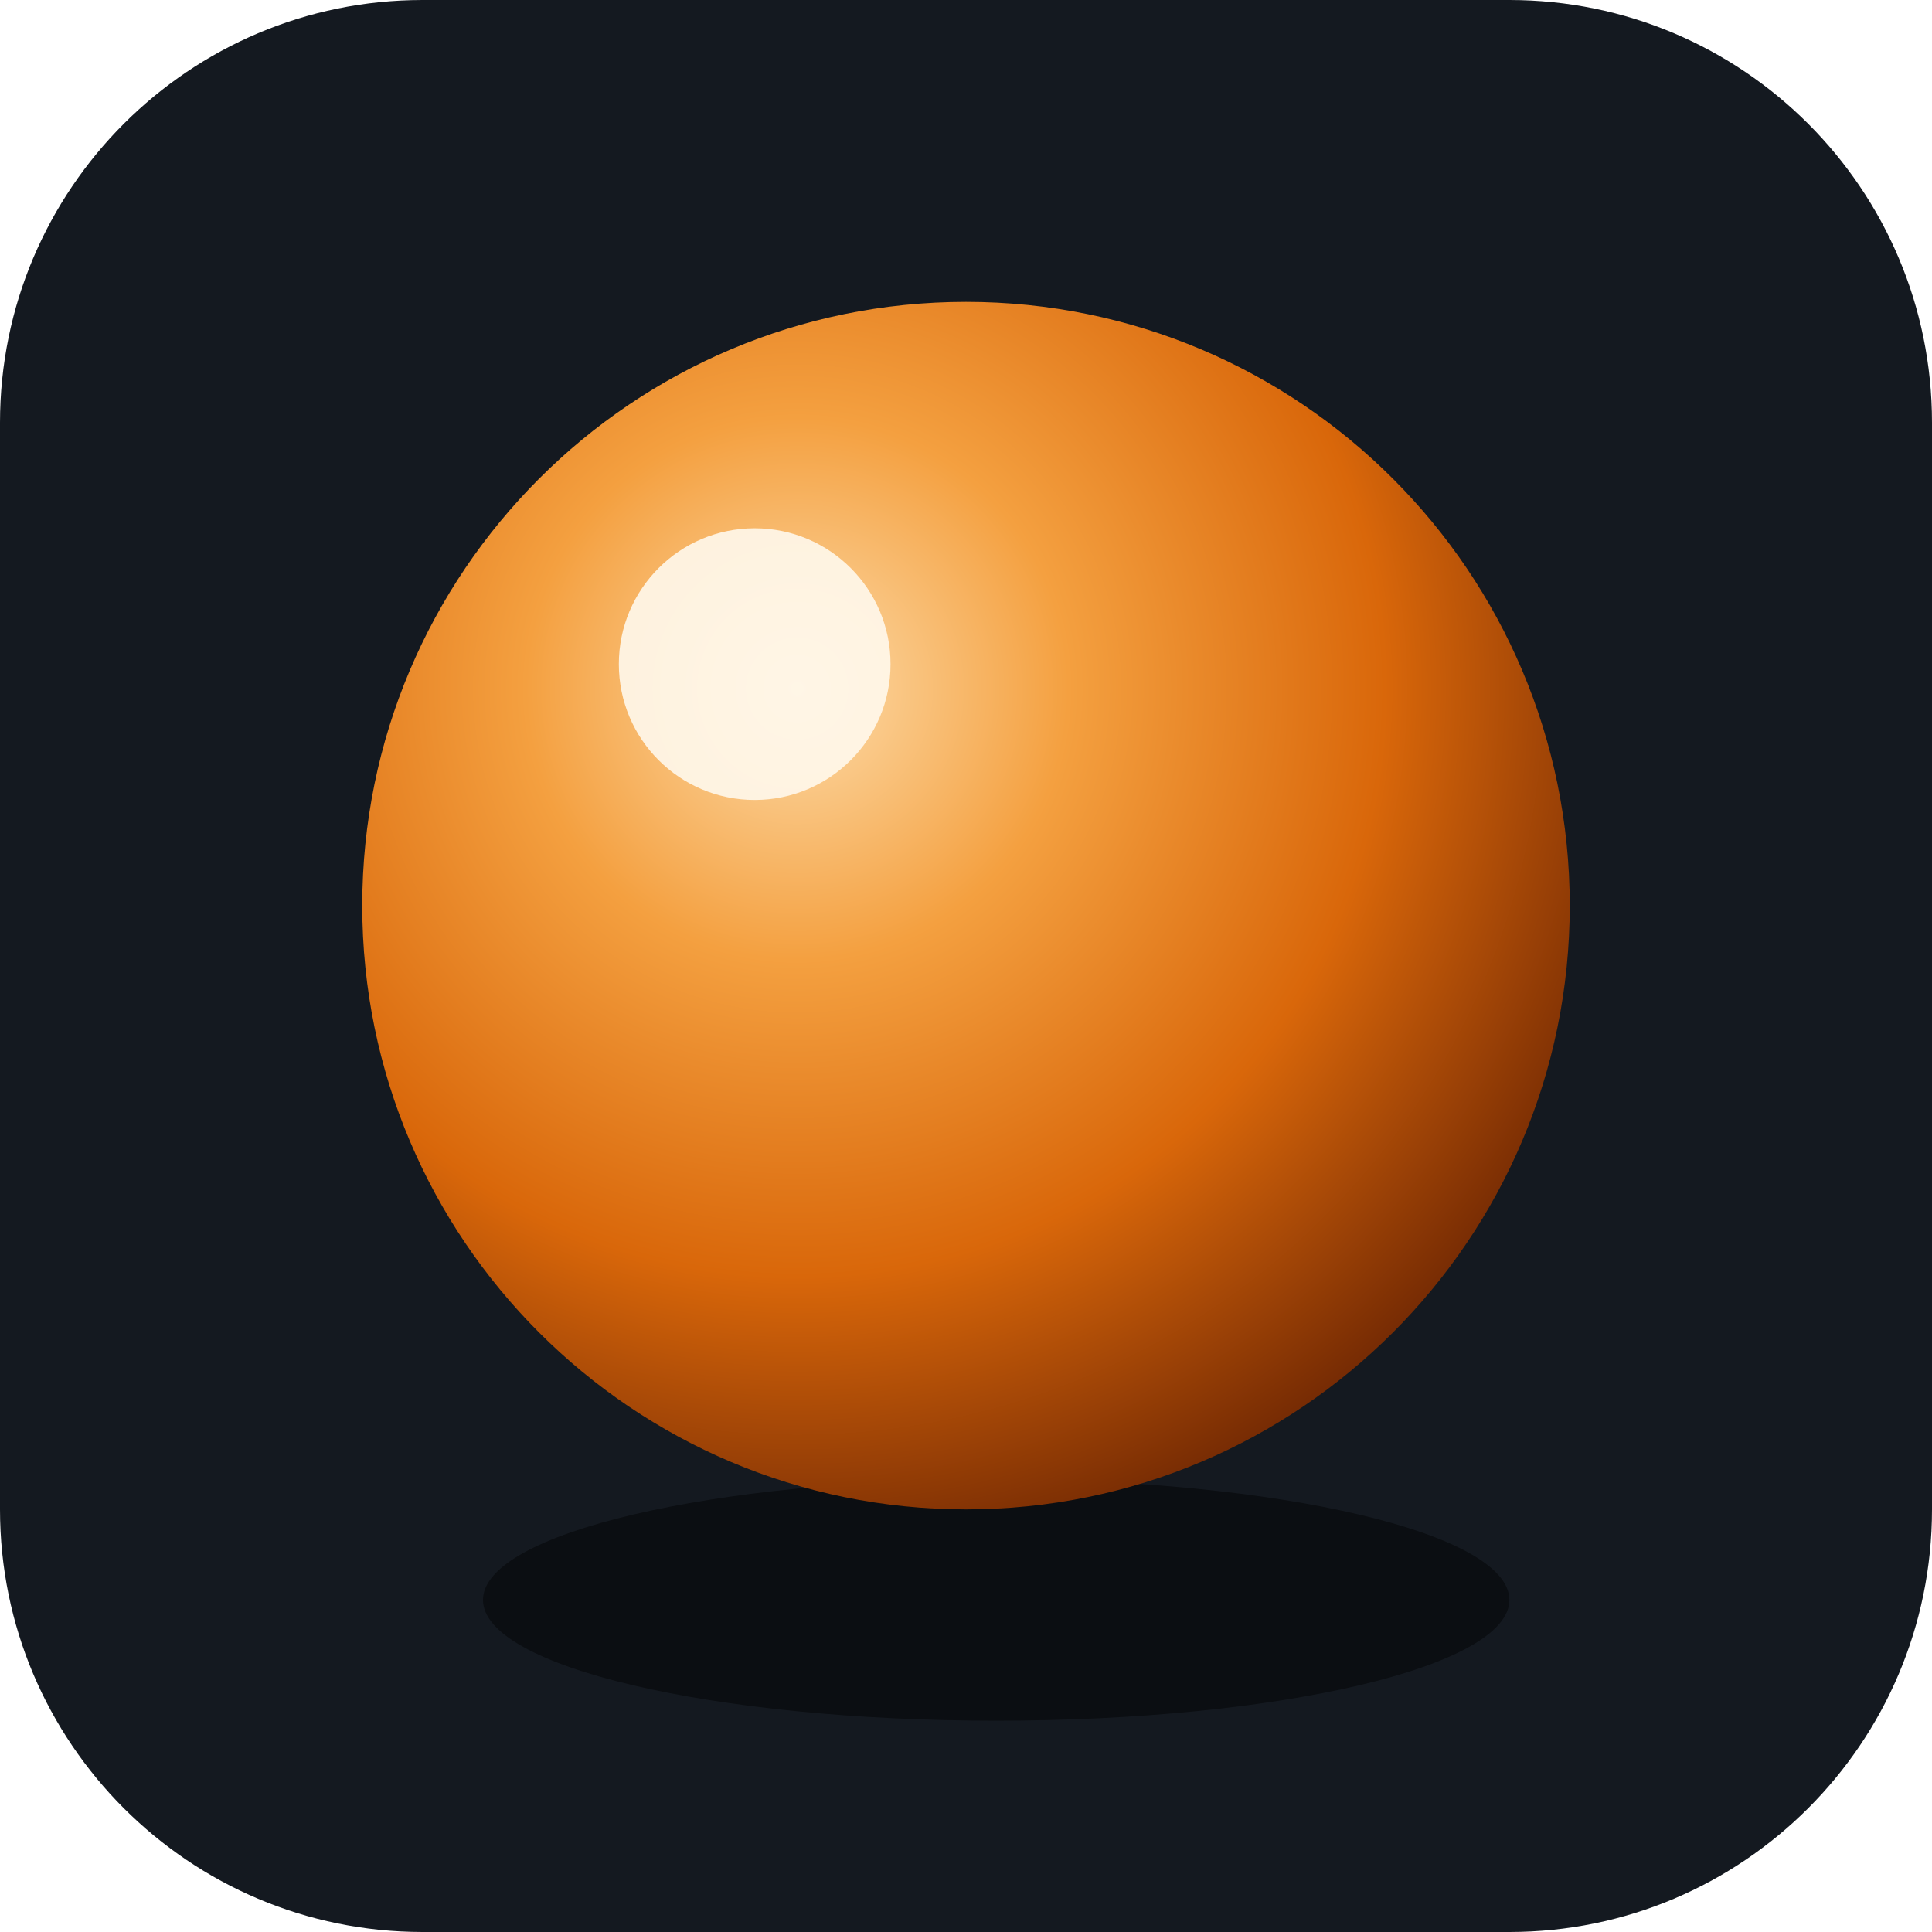
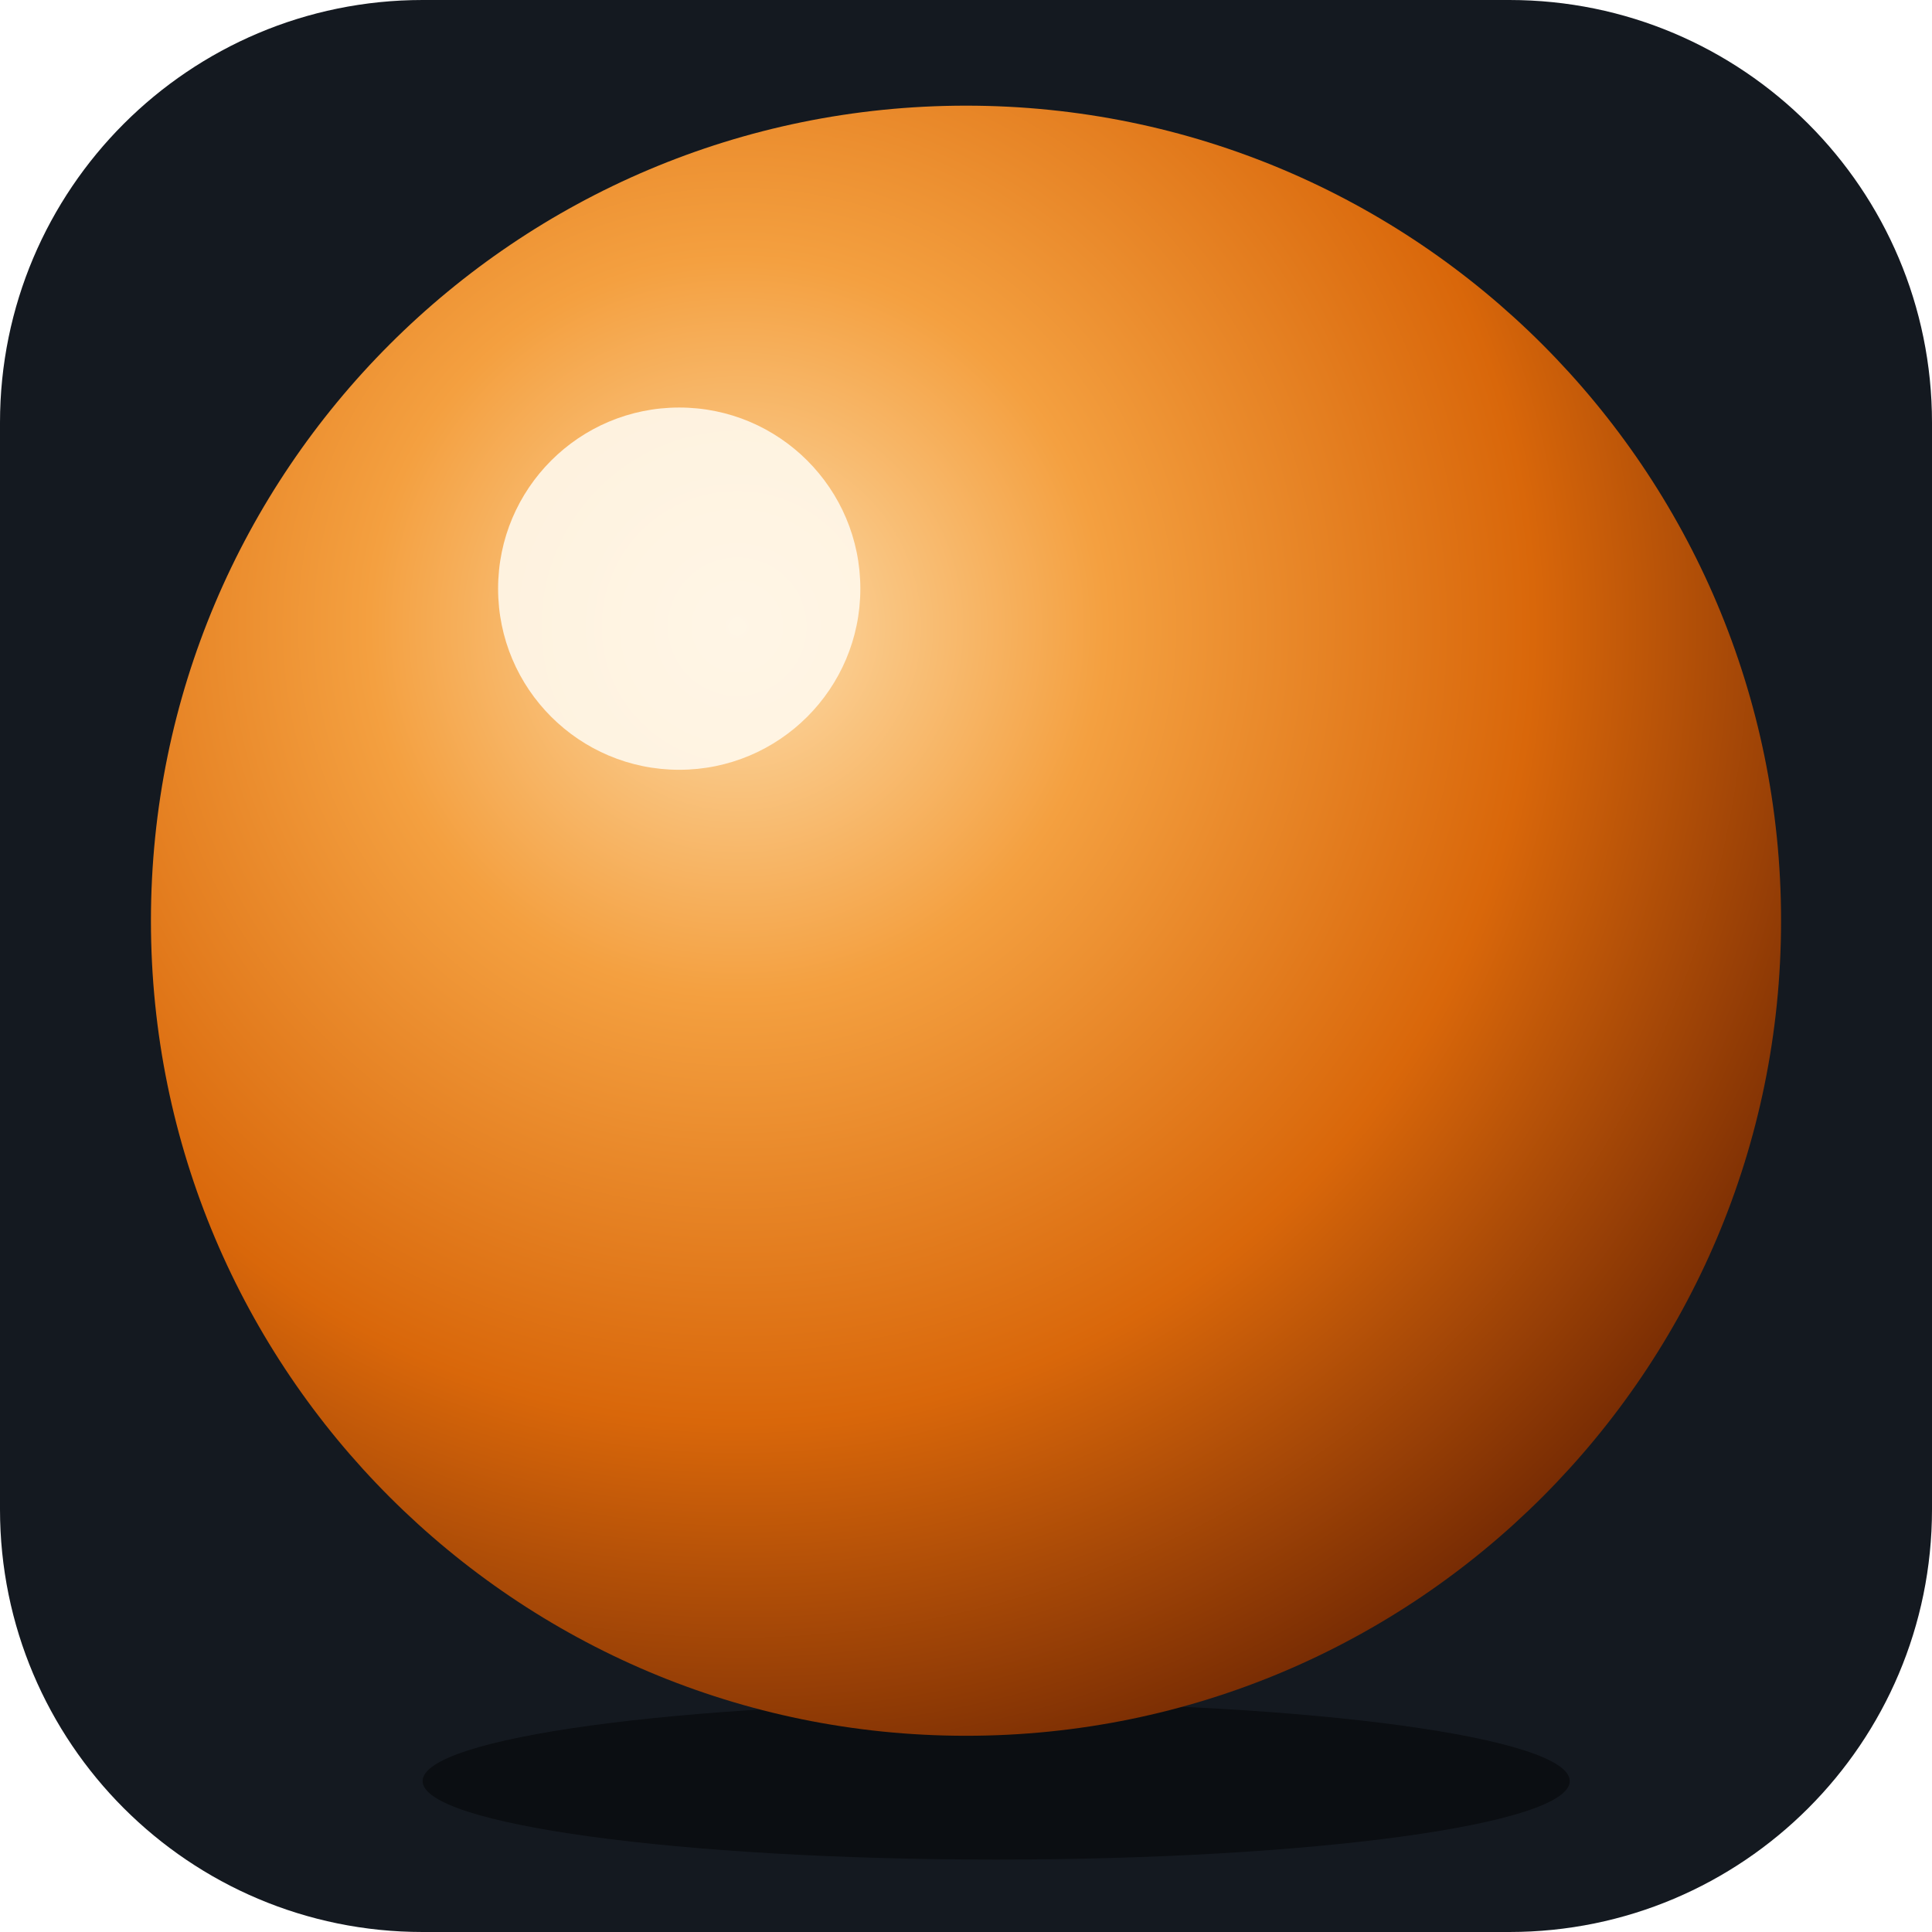
<svg xmlns="http://www.w3.org/2000/svg" viewBox="0 0 64 64">
  <defs>
    <radialGradient id="g" cx="0.36" cy="0.32" r="0.75">
      <stop offset="0" stop-color="#fdddac" />
      <stop offset="0.3" stop-color="#f4a040" />
      <stop offset="0.65" stop-color="#d9670a" />
      <stop offset="1" stop-color="#6e2603" />
    </radialGradient>
  </defs>
  <rect width="64" height="64" rx="14" fill="#141920" />
-   <ellipse cx="33" cy="53" rx="17" ry="4" fill="#000" opacity="0.45" />
-   <circle cx="32" cy="30" r="20" fill="url(#g)" />
-   <circle cx="25" cy="22" r="4.5" fill="#fff8ec" opacity="0.9" />
+   <ellipse cx="33" cy="59" rx="19" ry="2.6" fill="#000" opacity="0.45" />
+   <circle cx="32" cy="30.5" r="27" fill="url(#g)" />
+   <circle cx="22.5" cy="19.5" r="6" fill="#fff8ec" opacity="0.9" />
</svg>
